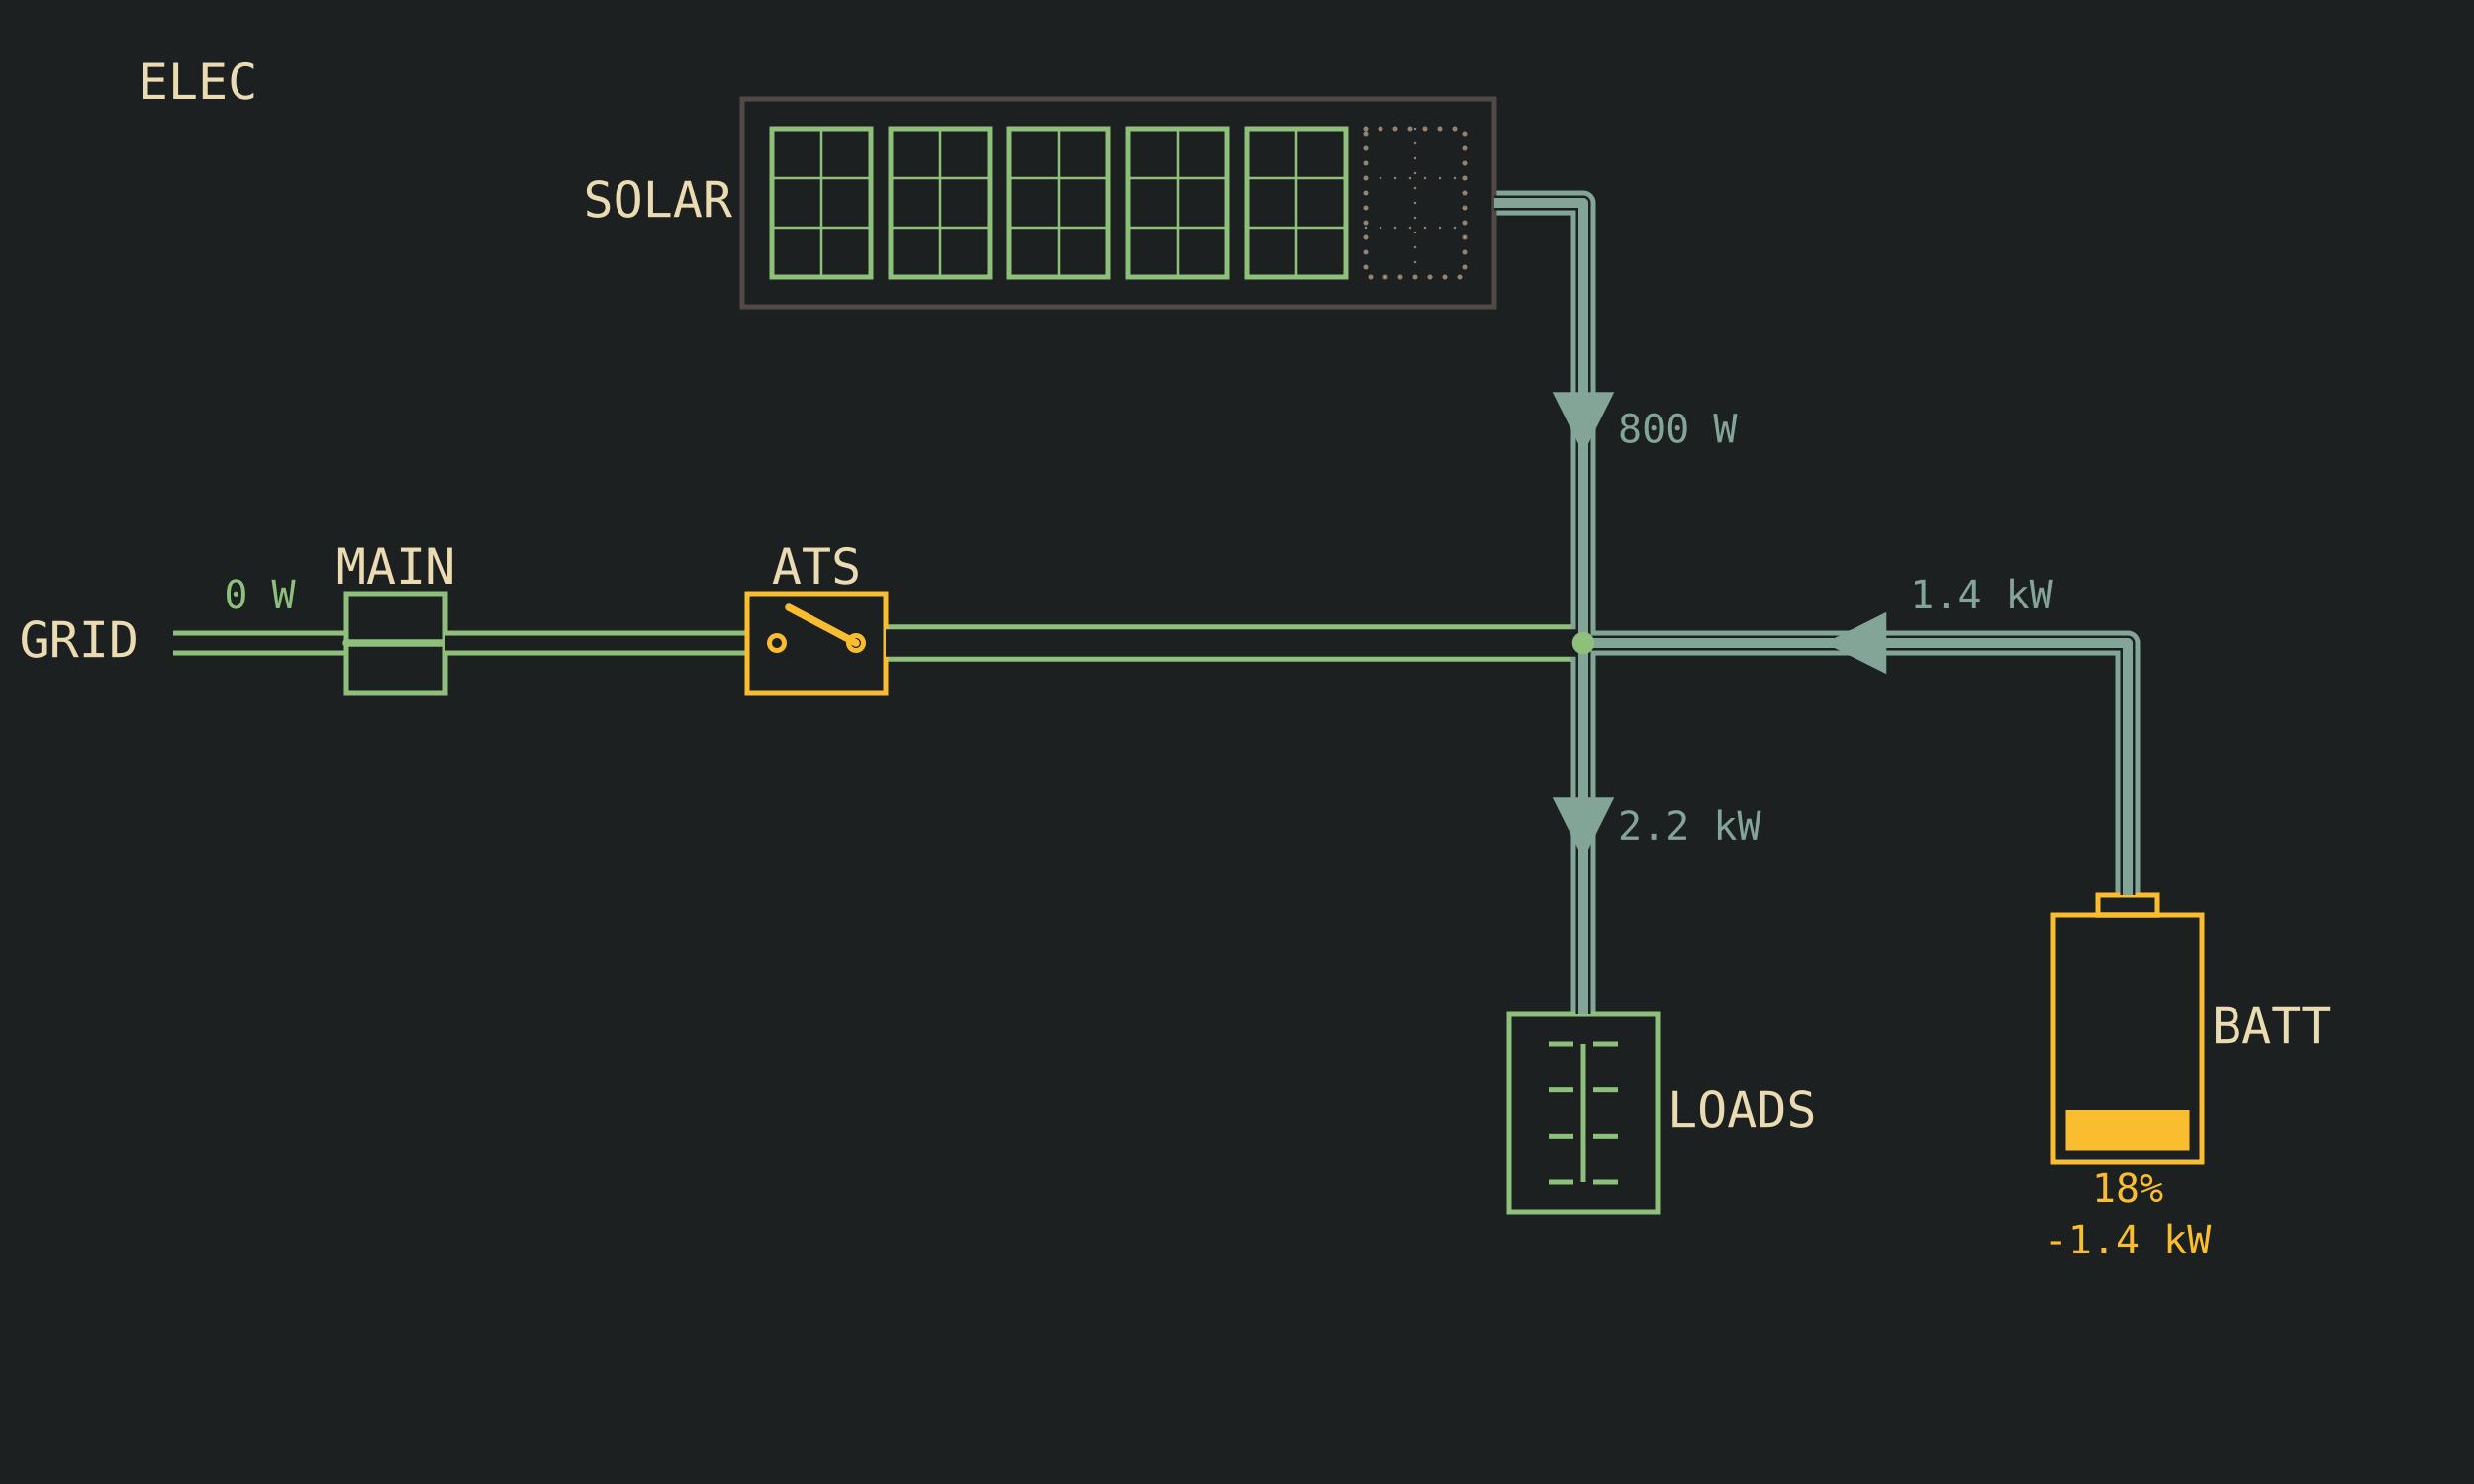
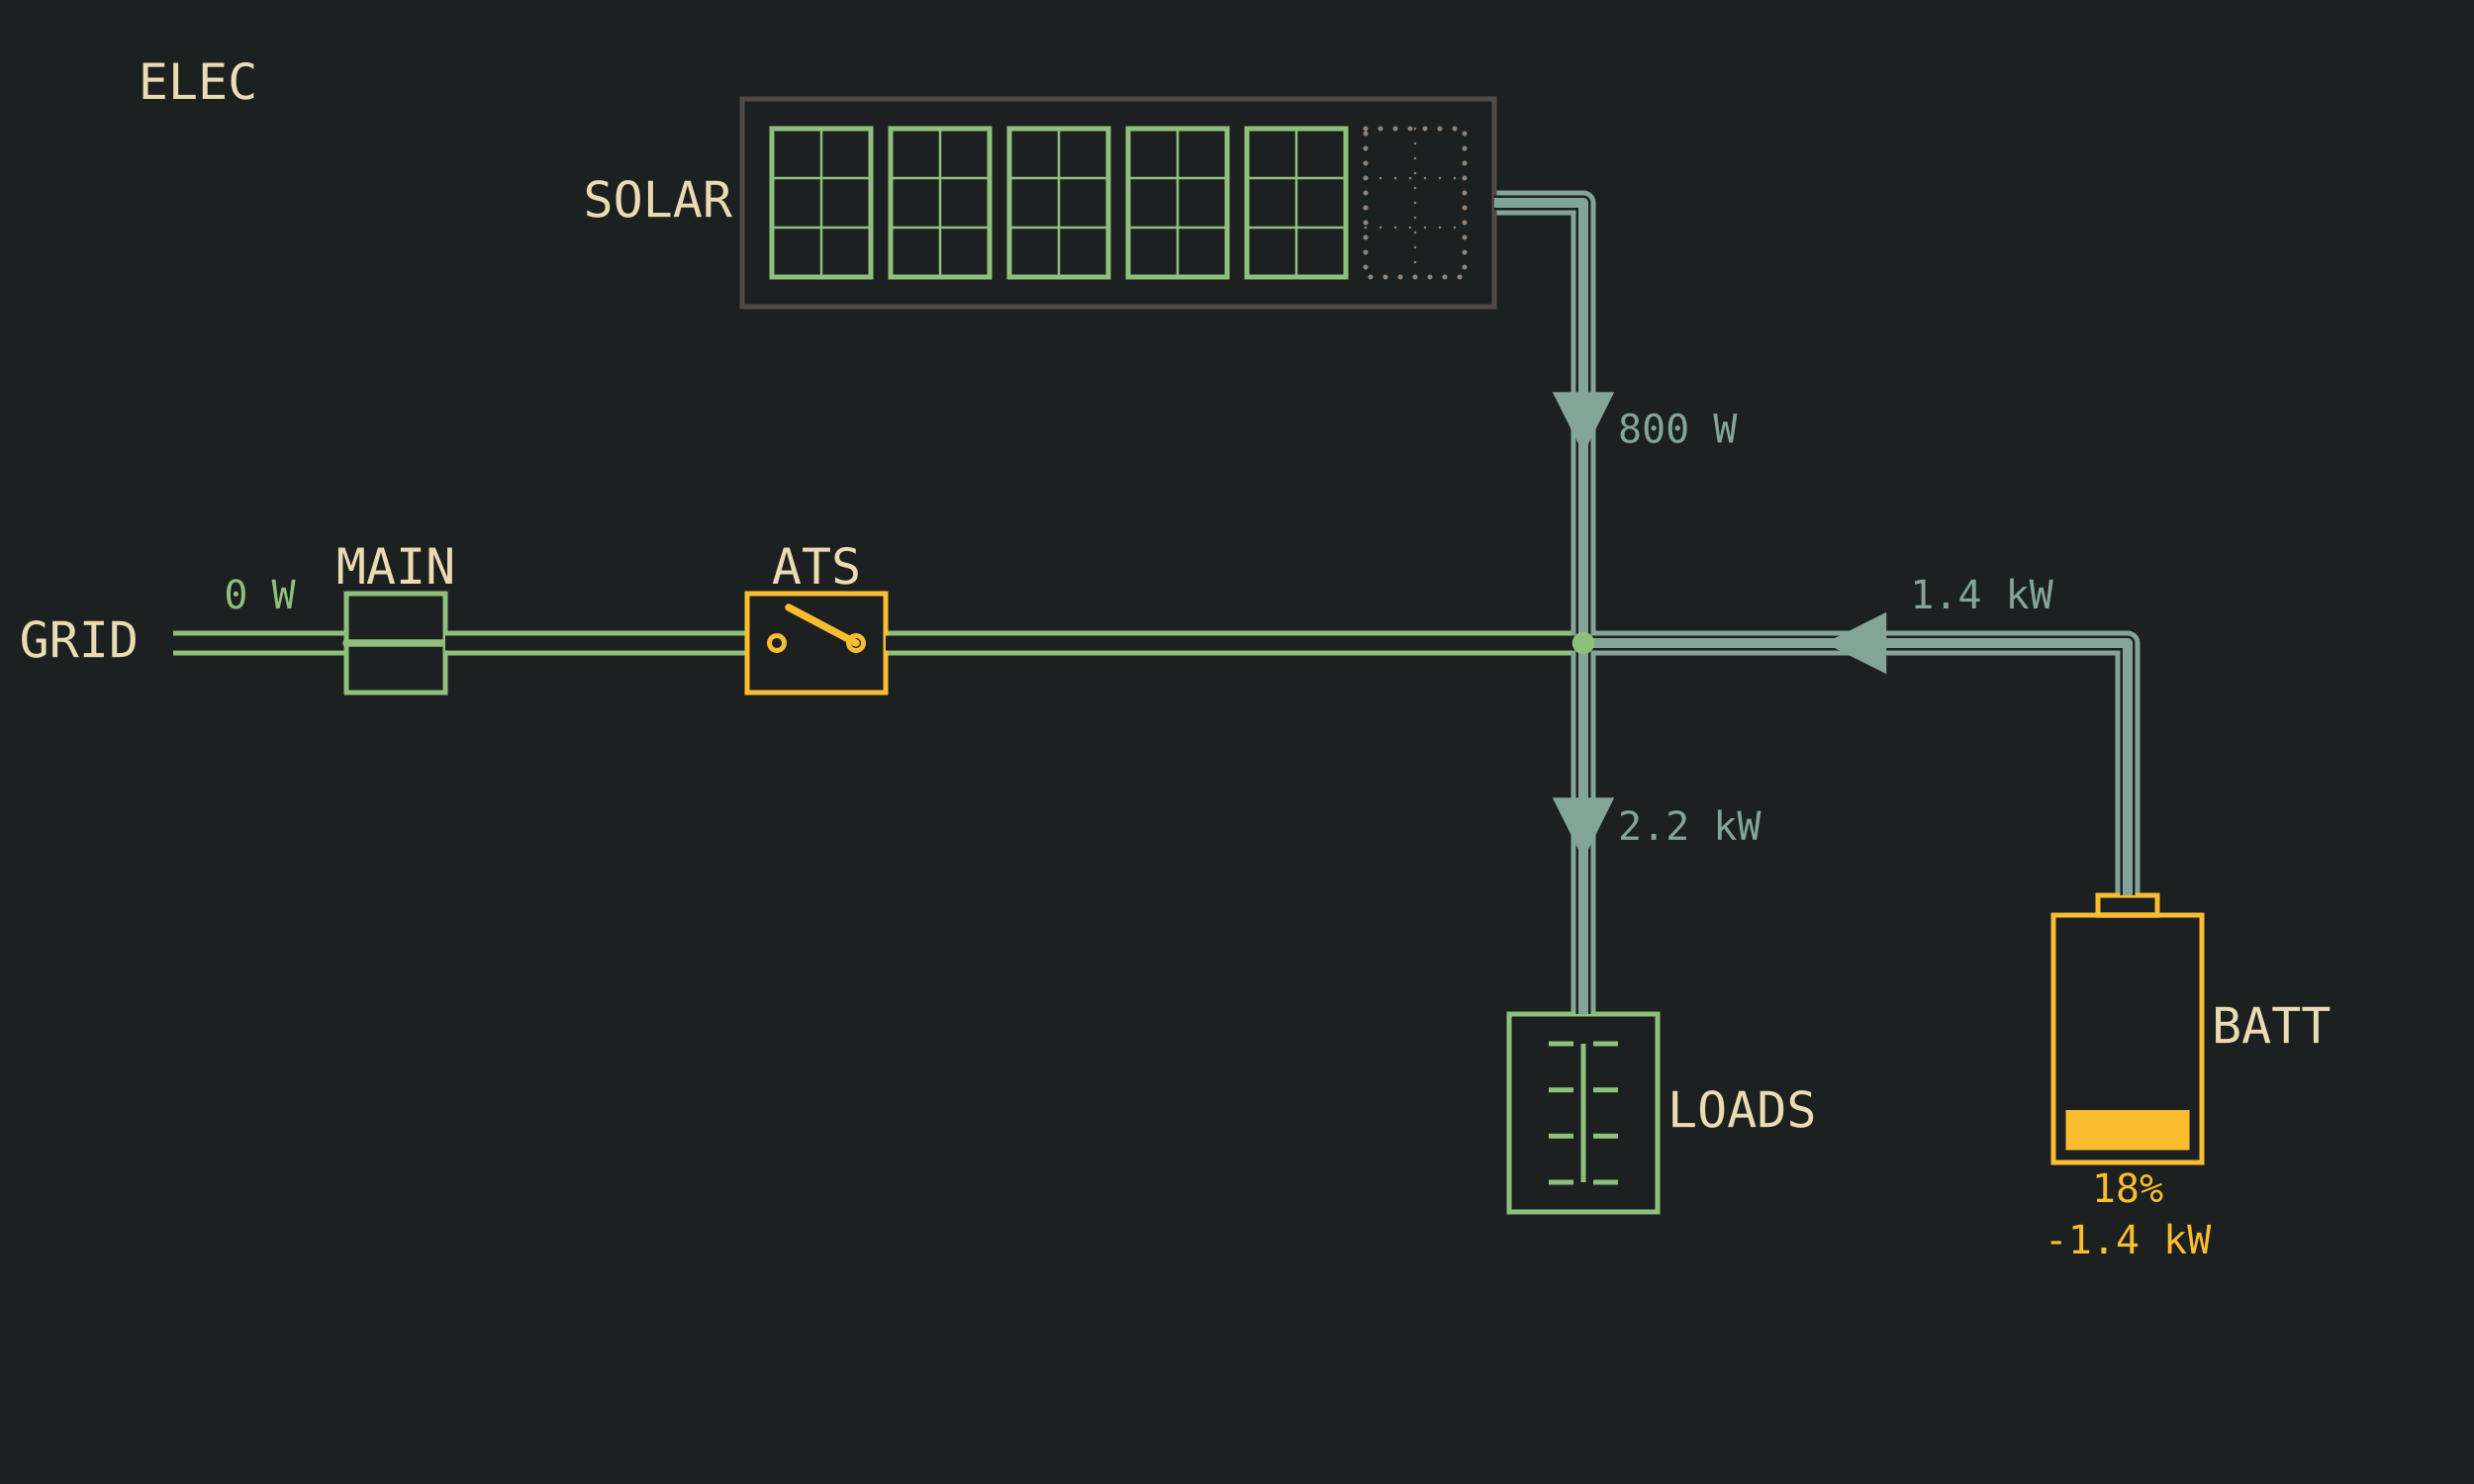
<svg xmlns="http://www.w3.org/2000/svg" viewBox="0 0 1000 600" width="1280" height="768" data-page="electrical" data-theme="lcd">
  <rect x="0" y="0" width="1000" height="600" fill="#1d2021" />
  <g id="casings">
    <g data-for="grid">
      <polyline points="70,260 140,260" fill="none" stroke="#8ec07c" stroke-width="10" stroke-linejoin="round" />
    </g>
    <g data-for="grid_link">
      <polyline points="180,260 302,260" fill="none" stroke="#8ec07c" stroke-width="10" stroke-linejoin="round" />
    </g>
    <g data-for="backup_feed">
-       <polyline points="358,260 640,260" fill="none" stroke="#8ec07c" stroke-width="15" stroke-linejoin="round" />
+       <polyline points="358,260 640,260" fill="none" stroke="#8ec07c" stroke-width="10" stroke-linejoin="round" />
    </g>
    <g data-for="solar">
      <polyline points="604,82 640,82 640,260" fill="none" stroke="#83a598" stroke-width="10" stroke-linejoin="round" />
    </g>
    <g data-for="battery_feed">
      <polyline points="640,260 860,260 860,362" fill="none" stroke="#83a598" stroke-width="10" stroke-linejoin="round" />
    </g>
    <g data-for="load_feed">
      <polyline points="640,260 640,410" fill="none" stroke="#83a598" stroke-width="10" stroke-linejoin="round" />
    </g>
  </g>
  <g id="title">
    <text x="80" y="40" text-anchor="middle" font-family="DejaVu Sans Mono, monospace" font-size="20" fill="#ebdbb2">ELEC</text>
  </g>
  <g id="grid">
    <polyline points="70,260 140,260" fill="none" stroke="#1d2021" stroke-width="6" stroke-linejoin="round" />
    <text x="56" y="260" text-anchor="end" dominant-baseline="middle" font-family="DejaVu Sans Mono, monospace" font-size="20" fill="#ebdbb2">GRID</text>
    <text x="105" y="246" text-anchor="middle" font-family="DejaVu Sans Mono, monospace" font-size="16" fill="#8ec07c">0 W</text>
  </g>
  <g id="main_breaker">
    <g>
      <rect x="140" y="240" width="40" height="40" fill="none" stroke="#8ec07c" stroke-width="2" />
      <line x1="140" y1="260" x2="180" y2="260" stroke="#8ec07c" stroke-width="3" stroke-linecap="round" />
    </g>
    <text x="160" y="236" text-anchor="middle" font-family="DejaVu Sans Mono, monospace" font-size="20" fill="#ebdbb2">MAIN</text>
  </g>
  <g id="grid_link">
    <polyline points="180,260 302,260" fill="none" stroke="#1d2021" stroke-width="6" stroke-linejoin="round" />
  </g>
  <g id="ats">
    <g>
      <rect x="302" y="240" width="56" height="40" fill="none" stroke="#fabd2f" stroke-width="2" />
      <circle cx="314" cy="260" r="3" fill="none" stroke="#fabd2f" stroke-width="2" />
      <circle cx="346" cy="260" r="3" fill="none" stroke="#fabd2f" stroke-width="2" />
      <line x1="346" y1="260" x2="318.8" y2="245.6" stroke="#fabd2f" stroke-width="3" stroke-linecap="round" />
    </g>
    <text x="330" y="236" text-anchor="middle" font-family="DejaVu Sans Mono, monospace" font-size="20" fill="#ebdbb2">ATS</text>
  </g>
  <g id="backup_feed">
-     <polyline points="358,260 640,260" fill="none" stroke="#1d2021" stroke-width="11" stroke-linejoin="round" />
+     <polyline points="358,260 640,260" fill="none" stroke="#1d2021" stroke-width="6" stroke-linejoin="round" />
  </g>
  <g id="array">
    <rect x="300" y="40" width="304" height="84" fill="none" stroke="#504945" stroke-width="2" />
    <g id="array.p1">
      <rect x="312" y="52" width="40" height="60" fill="none" stroke="#8ec07c" stroke-width="2" />
      <line x1="312" y1="72" x2="352" y2="72" stroke="#8ec07c" stroke-width="1" />
      <line x1="312" y1="92" x2="352" y2="92" stroke="#8ec07c" stroke-width="1" />
      <line x1="332" y1="52" x2="332" y2="112" stroke="#8ec07c" stroke-width="1" />
    </g>
    <g id="array.p2">
      <rect x="360" y="52" width="40" height="60" fill="none" stroke="#8ec07c" stroke-width="2" />
      <line x1="360" y1="72" x2="400" y2="72" stroke="#8ec07c" stroke-width="1" />
      <line x1="360" y1="92" x2="400" y2="92" stroke="#8ec07c" stroke-width="1" />
      <line x1="380" y1="52" x2="380" y2="112" stroke="#8ec07c" stroke-width="1" />
    </g>
    <g id="array.p3">
      <rect x="408" y="52" width="40" height="60" fill="none" stroke="#8ec07c" stroke-width="2" />
      <line x1="408" y1="72" x2="448" y2="72" stroke="#8ec07c" stroke-width="1" />
      <line x1="408" y1="92" x2="448" y2="92" stroke="#8ec07c" stroke-width="1" />
      <line x1="428" y1="52" x2="428" y2="112" stroke="#8ec07c" stroke-width="1" />
    </g>
    <g id="array.p4">
      <rect x="456" y="52" width="40" height="60" fill="none" stroke="#8ec07c" stroke-width="2" />
      <line x1="456" y1="72" x2="496" y2="72" stroke="#8ec07c" stroke-width="1" />
      <line x1="456" y1="92" x2="496" y2="92" stroke="#8ec07c" stroke-width="1" />
      <line x1="476" y1="52" x2="476" y2="112" stroke="#8ec07c" stroke-width="1" />
    </g>
    <g id="array.p5">
      <rect x="504" y="52" width="40" height="60" fill="none" stroke="#8ec07c" stroke-width="2" />
      <line x1="504" y1="72" x2="544" y2="72" stroke="#8ec07c" stroke-width="1" />
      <line x1="504" y1="92" x2="544" y2="92" stroke="#8ec07c" stroke-width="1" />
      <line x1="524" y1="52" x2="524" y2="112" stroke="#8ec07c" stroke-width="1" />
    </g>
    <g id="array.p6">
      <rect x="552" y="52" width="40" height="60" fill="none" stroke="#928374" stroke-width="2" stroke-dasharray="0 6" stroke-linecap="round" />
      <line x1="552" y1="72" x2="592" y2="72" stroke="#928374" stroke-width="1" stroke-dasharray="0 6" stroke-linecap="round" />
      <line x1="552" y1="92" x2="592" y2="92" stroke="#928374" stroke-width="1" stroke-dasharray="0 6" stroke-linecap="round" />
      <line x1="572" y1="52" x2="572" y2="112" stroke="#928374" stroke-width="1" stroke-dasharray="0 6" stroke-linecap="round" />
    </g>
    <text x="296" y="82" text-anchor="end" dominant-baseline="middle" font-family="DejaVu Sans Mono, monospace" font-size="20" fill="#ebdbb2">SOLAR</text>
  </g>
  <g id="solar">
    <polyline points="604,82 640,82 640,260" fill="none" stroke="#1d2021" stroke-width="6" stroke-linejoin="round" />
    <polyline points="604,82 640,82 640,260" fill="none" stroke="#83a598" stroke-width="4" stroke-linejoin="round" />
    <polygon points="640,183.5 627.5,158.5 652.5,158.5" fill="#83a598" />
    <text x="654" y="174.4" text-anchor="start" dominant-baseline="middle" font-family="DejaVu Sans Mono, monospace" font-size="16" fill="#83a598">800 W</text>
  </g>
  <g id="battery">
    <rect x="830" y="370" width="60" height="100" fill="none" stroke="#fabd2f" stroke-width="2" />
    <rect x="848" y="362" width="24" height="8" fill="none" stroke="#fabd2f" stroke-width="2" />
    <rect x="835" y="448.8" width="50" height="16.2" fill="#fabd2f" />
    <text x="894" y="416" text-anchor="start" dominant-baseline="middle" font-family="DejaVu Sans Mono, monospace" font-size="20" fill="#ebdbb2">BATT</text>
    <text x="860" y="486" text-anchor="middle" font-family="DejaVu Sans Mono, monospace" font-size="16" fill="#fabd2f">18%</text>
    <text x="860" y="506.8" text-anchor="middle" font-family="DejaVu Sans Mono, monospace" font-size="16" fill="#fabd2f">-1.4 kW</text>
  </g>
  <g id="battery_feed">
    <polyline points="640,260 860,260 860,362" fill="none" stroke="#1d2021" stroke-width="6" stroke-linejoin="round" />
    <polyline points="640,260 860,260 860,362" fill="none" stroke="#83a598" stroke-width="4" stroke-linejoin="round" />
    <polygon points="737.5,260 762.5,247.5 762.5,272.5" fill="#83a598" />
    <text x="801" y="246" text-anchor="middle" font-family="DejaVu Sans Mono, monospace" font-size="16" fill="#83a598">1.4 kW</text>
  </g>
  <g id="loads">
    <rect x="610" y="410" width="60" height="80" fill="none" stroke="#8ec07c" stroke-width="2" />
    <line x1="640" y1="422" x2="640" y2="478" stroke="#8ec07c" stroke-width="2" />
    <line x1="626" y1="422" x2="636" y2="422" stroke="#8ec07c" stroke-width="2" />
    <line x1="644" y1="422" x2="654" y2="422" stroke="#8ec07c" stroke-width="2" />
    <line x1="626" y1="440.67" x2="636" y2="440.67" stroke="#8ec07c" stroke-width="2" />
    <line x1="644" y1="440.67" x2="654" y2="440.67" stroke="#8ec07c" stroke-width="2" />
    <line x1="626" y1="459.33" x2="636" y2="459.33" stroke="#8ec07c" stroke-width="2" />
    <line x1="644" y1="459.33" x2="654" y2="459.33" stroke="#8ec07c" stroke-width="2" />
    <line x1="626" y1="478" x2="636" y2="478" stroke="#8ec07c" stroke-width="2" />
    <line x1="644" y1="478" x2="654" y2="478" stroke="#8ec07c" stroke-width="2" />
    <text x="674" y="450" text-anchor="start" dominant-baseline="middle" font-family="DejaVu Sans Mono, monospace" font-size="20" fill="#ebdbb2">LOADS</text>
  </g>
  <g id="load_feed">
    <polyline points="640,260 640,410" fill="none" stroke="#1d2021" stroke-width="6" stroke-linejoin="round" />
    <polyline points="640,260 640,410" fill="none" stroke="#83a598" stroke-width="4" stroke-linejoin="round" />
    <polygon points="640,347.5 627.5,322.5 652.5,322.5" fill="#83a598" />
    <text x="654" y="335" text-anchor="start" dominant-baseline="middle" font-family="DejaVu Sans Mono, monospace" font-size="16" fill="#83a598">2.2 kW</text>
  </g>
  <g id="bus">
    <circle cx="640" cy="260" r="4.5" fill="#8ec07c" />
  </g>
</svg>
